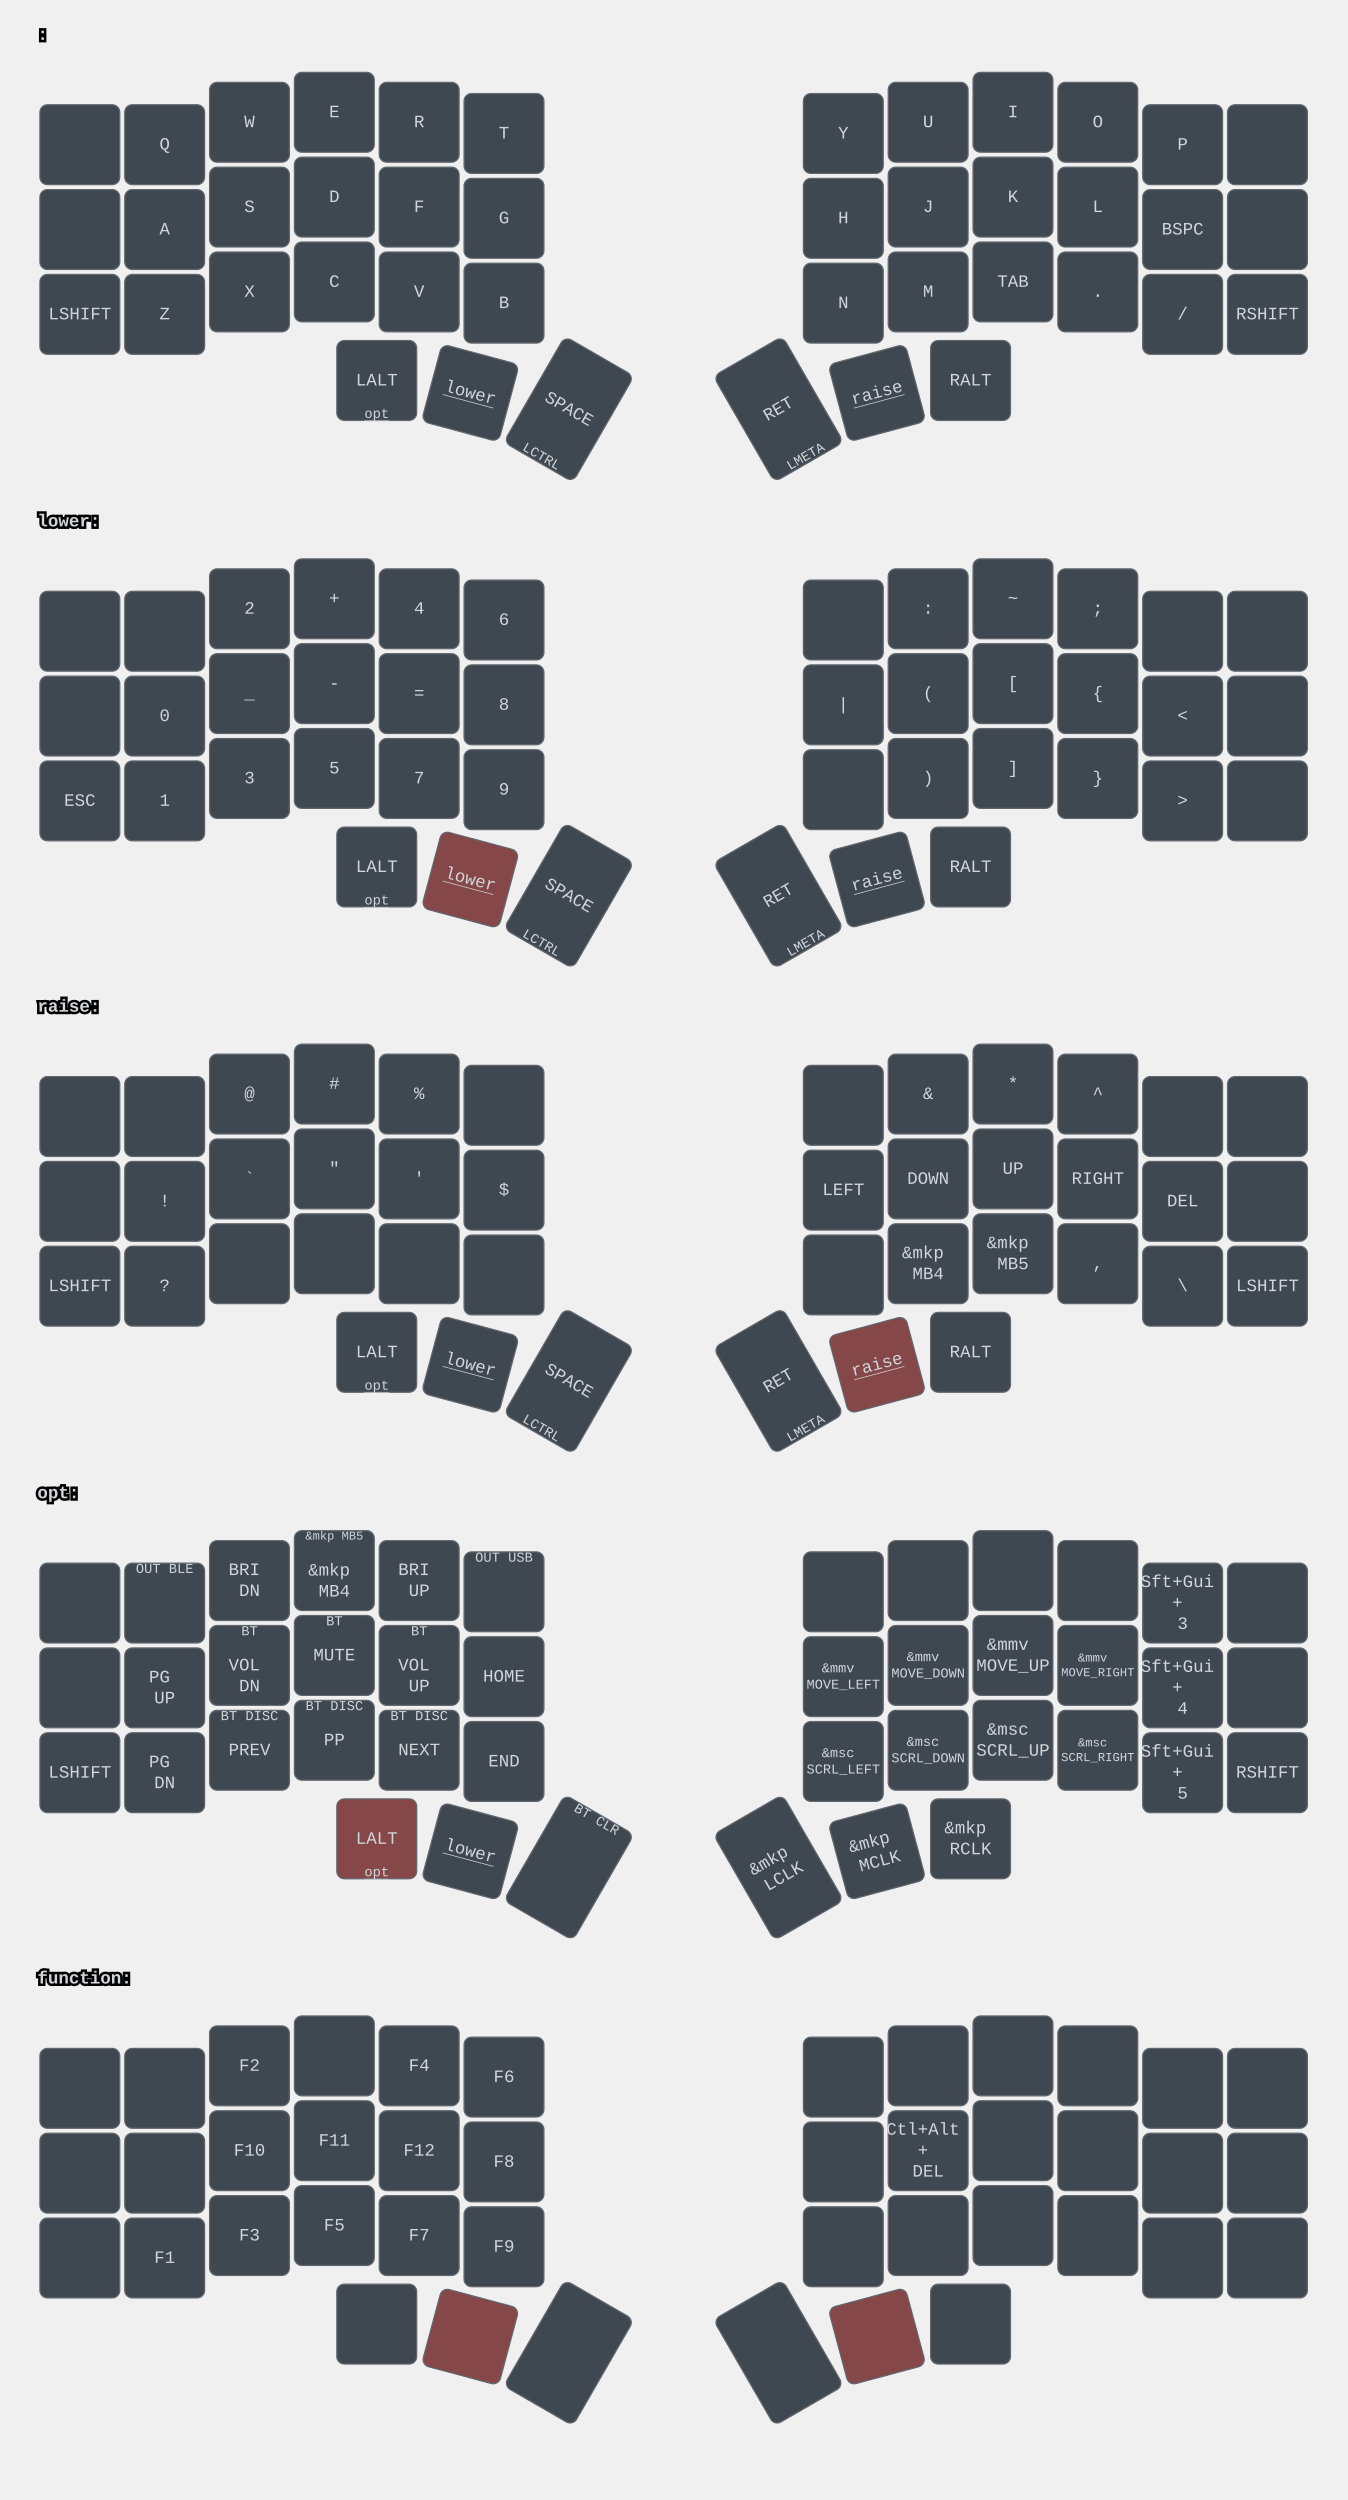
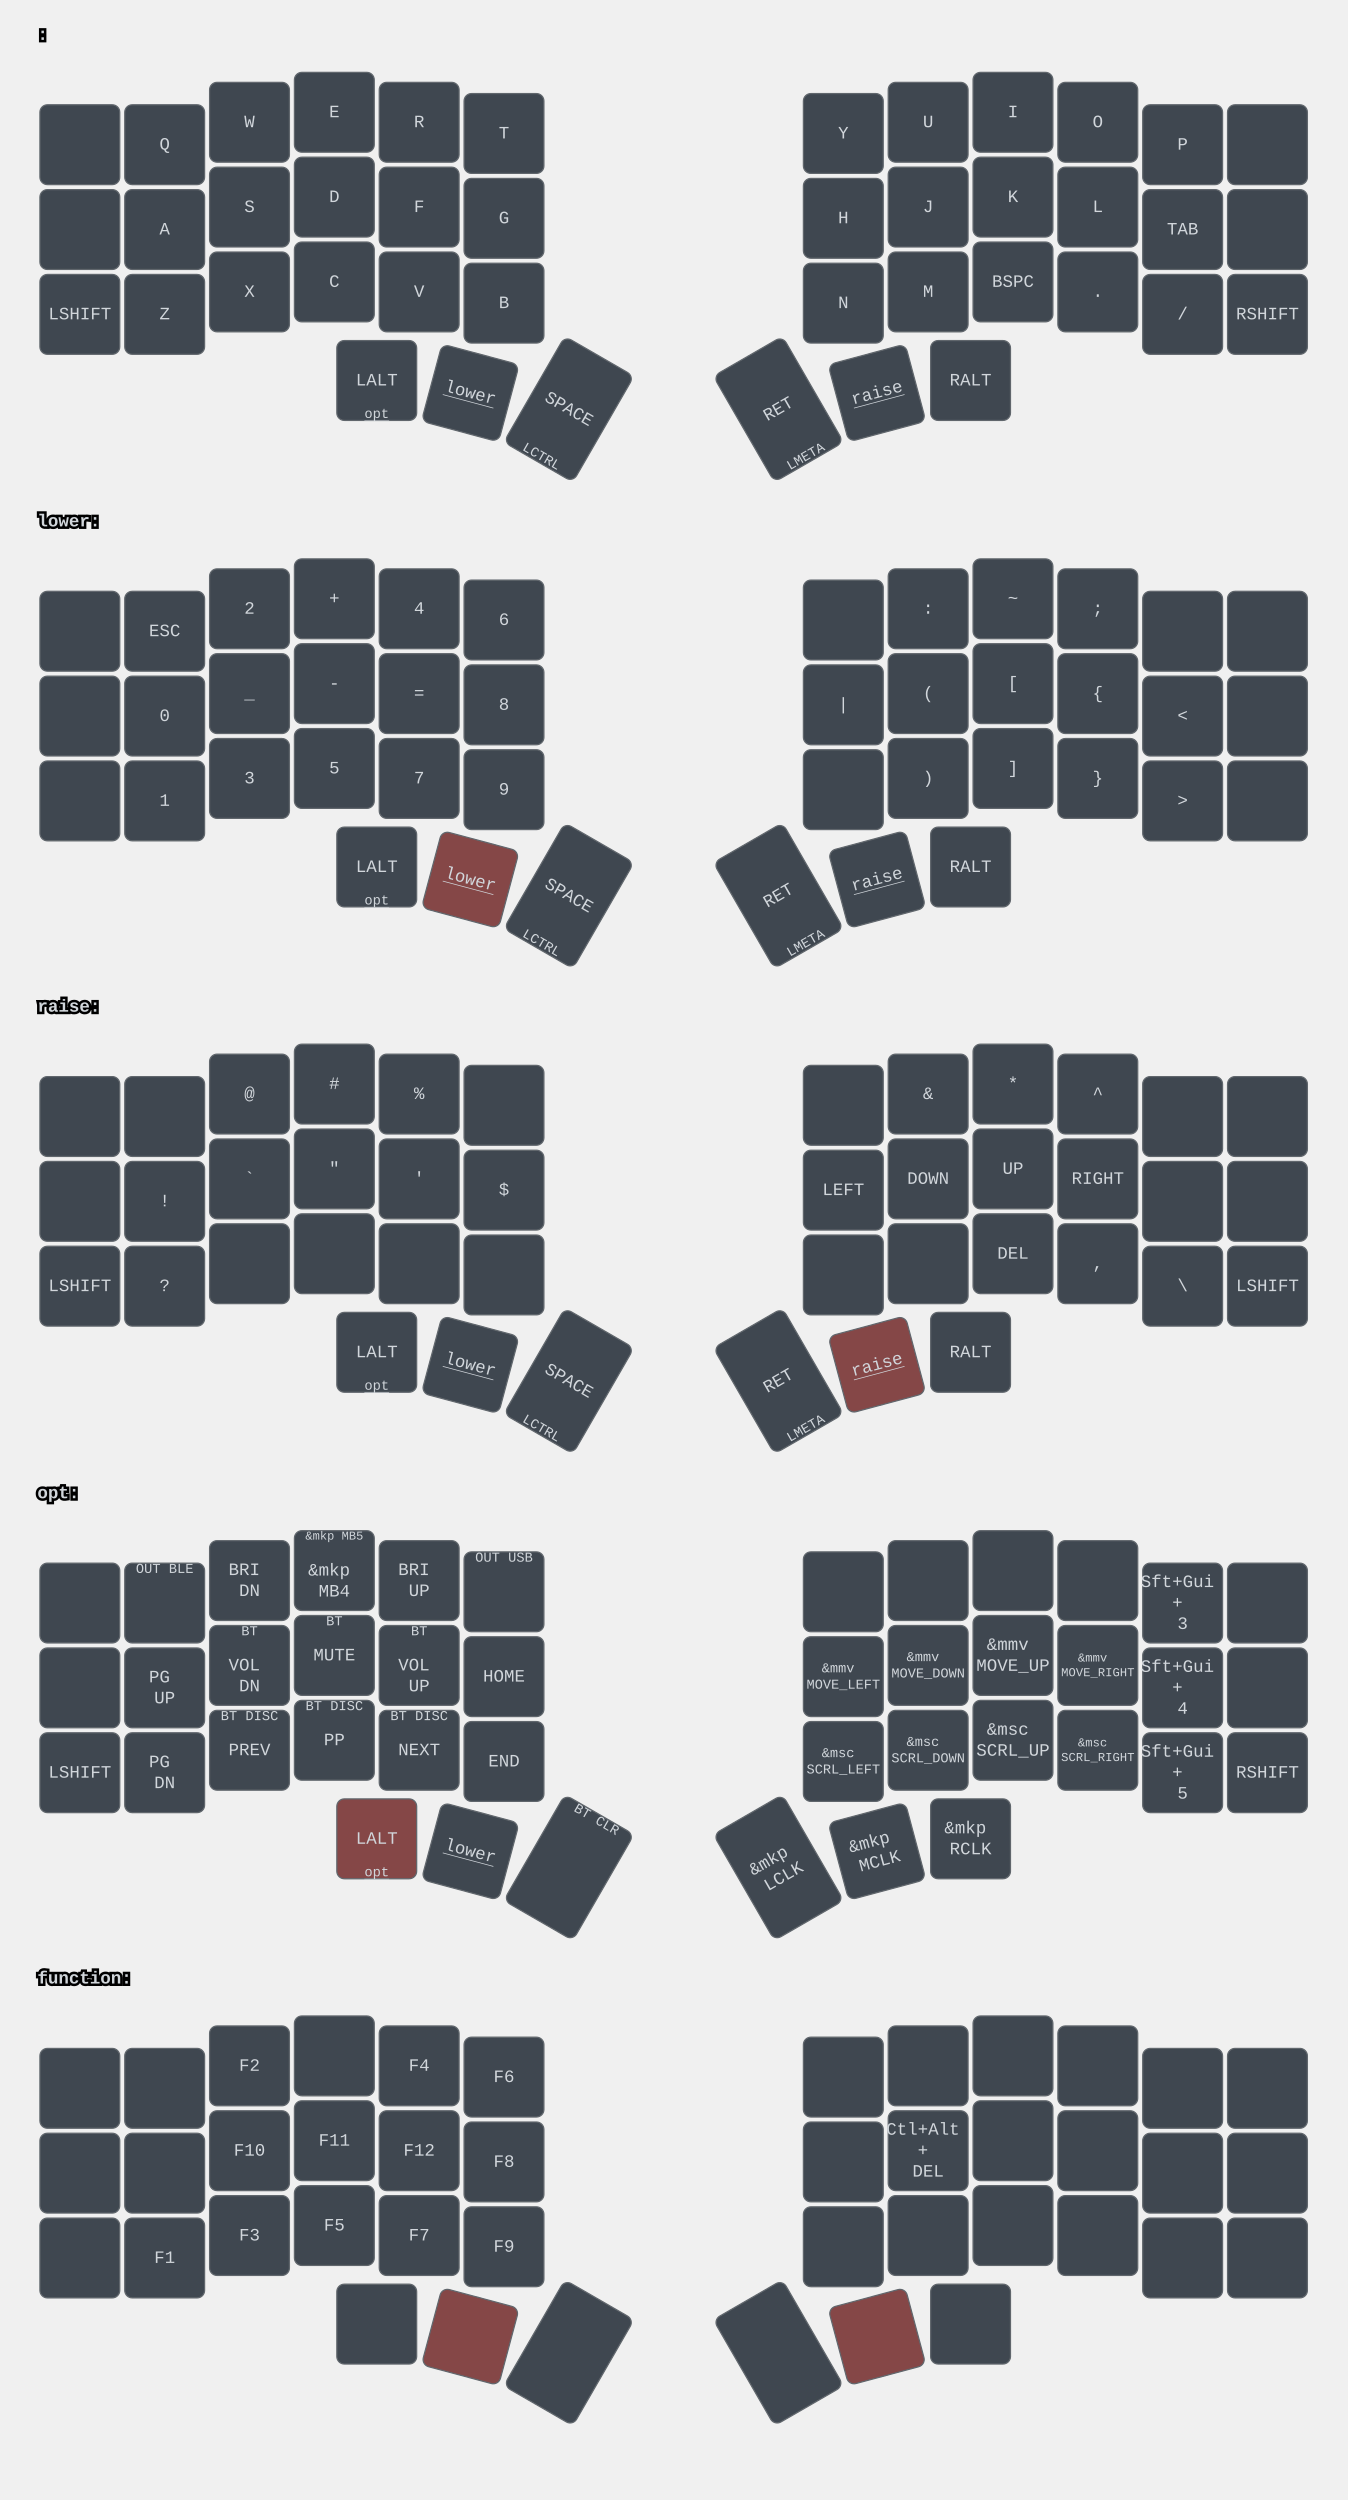
<svg xmlns="http://www.w3.org/2000/svg" width="1080" height="2004" viewBox="0 0 1080 2004" class="keymap">
  <style>/* inherit to force styles through use tags */
svg path {
    fill: inherit;
}

/* font and background color specifications */
svg.keymap {
    font-family: SFMono-Regular,Consolas,Liberation Mono,Menlo,monospace;
    font-size: 14px;
    font-kerning: normal;
    text-rendering: optimizeLegibility;
    fill: #24292e;
}

/* default key styling */
rect.key {
    fill: #f6f8fa;
}

rect.key, rect.combo {
    stroke: #c9cccf;
    stroke-width: 1;
}

/* default key side styling, only used is draw_key_sides is set */
rect.side {
    filter: brightness(90%);
}

/* color accent for combo boxes */
rect.combo, rect.combo-separate {
    fill: #cdf;
}

/* color accent for held keys */
rect.held, rect.combo.held {
    fill: #fdd;
}

/* color accent for ghost (optional) keys */
rect.ghost, rect.combo.ghost {
    stroke-dasharray: 4, 4;
    stroke-width: 2;
}

text {
    text-anchor: middle;
    dominant-baseline: middle;
}

/* styling for layer labels */
text.label {
    font-weight: bold;
    text-anchor: start;
    stroke: white;
    stroke-width: 4;
    paint-order: stroke;
}

/* styling for optional footer */
text.footer {
    text-anchor: end;
    dominant-baseline: auto;
    stroke: white;
    stroke-width: 4;
    paint-order: stroke;
}

/* styling for combo tap, and key non-tap label text */
text.combo, text.hold, text.shifted, text.left, text.right {
    font-size: 11px;
}

text.hold {
    text-anchor: middle;
    dominant-baseline: auto;
}

text.shifted {
    text-anchor: middle;
    dominant-baseline: hanging;
}

text.left {
    text-anchor: start;
}

text.right {
    text-anchor: end;
}

text.layer-activator {
    text-decoration: underline;
}

/* styling for hold/shifted label text in combo box */
text.combo.hold, text.combo.shifted, text.combo.left, text.combo.right {
    font-size: 8px;
}

/* lighter symbol for transparent keys */
text.trans {
    fill: #7b7e81;
}

/* styling for combo dendrons */
path.combo {
    stroke-width: 1;
    stroke: gray;
    fill: none;
}

/* Start Tabler Icons Cleanup */
/* cannot use height/width with glyphs */
.icon-tabler &gt; path {
    fill: inherit;
    stroke: inherit;
    stroke-width: 2;
}
/* hide tabler's default box */
.icon-tabler &gt; path[stroke="none"][fill="none"] {
    visibility: hidden;
}
/* End Tabler Icons Cleanup */

svg.keymap { fill: #d1d6db; }
rect.key { fill: #3f4750; }
rect.key, rect.combo { stroke: #60666c; }
rect.combo, rect.combo-separate { fill: #1f3d7a; }
rect.held, rect.combo.held { fill: #854747; }
text.label, text.footer { stroke: black; }
text.trans { fill: #7e8184; }
path.combo { stroke: #7f7f7f; }
</style>
  <g transform="translate(30, 0)" class="layer- ">
    <text x="0" y="28" class="label" id="x_x"> :</text>
    <g transform="translate(0, 56)">
      <g transform="translate(34, 60)" class="key keypos-0">
        <rect rx="6" ry="6" x="-32" y="-32" width="64" height="64" class="key" />
      </g>
      <g transform="translate(102, 60)" class="key keypos-1">
        <rect rx="6" ry="6" x="-32" y="-32" width="64" height="64" class="key" />
        <text x="0" y="0" class="key tap">Q</text>
      </g>
      <g transform="translate(170, 42)" class="key keypos-2">
        <rect rx="6" ry="6" x="-32" y="-32" width="64" height="64" class="key" />
        <text x="0" y="0" class="key tap">W</text>
      </g>
      <g transform="translate(238, 34)" class="key keypos-3">
        <rect rx="6" ry="6" x="-32" y="-32" width="64" height="64" class="key" />
        <text x="0" y="0" class="key tap">E</text>
      </g>
      <g transform="translate(306, 42)" class="key keypos-4">
        <rect rx="6" ry="6" x="-32" y="-32" width="64" height="64" class="key" />
        <text x="0" y="0" class="key tap">R</text>
      </g>
      <g transform="translate(374, 51)" class="key keypos-5">
        <rect rx="6" ry="6" x="-32" y="-32" width="64" height="64" class="key" />
        <text x="0" y="0" class="key tap">T</text>
      </g>
      <g transform="translate(646, 51)" class="key keypos-6">
        <rect rx="6" ry="6" x="-32" y="-32" width="64" height="64" class="key" />
        <text x="0" y="0" class="key tap">Y</text>
      </g>
      <g transform="translate(714, 42)" class="key keypos-7">
        <rect rx="6" ry="6" x="-32" y="-32" width="64" height="64" class="key" />
        <text x="0" y="0" class="key tap">U</text>
      </g>
      <g transform="translate(782, 34)" class="key keypos-8">
        <rect rx="6" ry="6" x="-32" y="-32" width="64" height="64" class="key" />
        <text x="0" y="0" class="key tap">I</text>
      </g>
      <g transform="translate(850, 42)" class="key keypos-9">
        <rect rx="6" ry="6" x="-32" y="-32" width="64" height="64" class="key" />
        <text x="0" y="0" class="key tap">O</text>
      </g>
      <g transform="translate(918, 60)" class="key keypos-10">
        <rect rx="6" ry="6" x="-32" y="-32" width="64" height="64" class="key" />
        <text x="0" y="0" class="key tap">P</text>
      </g>
      <g transform="translate(986, 60)" class="key keypos-11">
        <rect rx="6" ry="6" x="-32" y="-32" width="64" height="64" class="key" />
      </g>
      <g transform="translate(34, 128)" class="key keypos-12">
        <rect rx="6" ry="6" x="-32" y="-32" width="64" height="64" class="key" />
      </g>
      <g transform="translate(102, 128)" class="key keypos-13">
        <rect rx="6" ry="6" x="-32" y="-32" width="64" height="64" class="key" />
        <text x="0" y="0" class="key tap">A</text>
      </g>
      <g transform="translate(170, 110)" class="key keypos-14">
        <rect rx="6" ry="6" x="-32" y="-32" width="64" height="64" class="key" />
        <text x="0" y="0" class="key tap">S</text>
      </g>
      <g transform="translate(238, 102)" class="key keypos-15">
        <rect rx="6" ry="6" x="-32" y="-32" width="64" height="64" class="key" />
        <text x="0" y="0" class="key tap">D</text>
      </g>
      <g transform="translate(306, 110)" class="key keypos-16">
        <rect rx="6" ry="6" x="-32" y="-32" width="64" height="64" class="key" />
        <text x="0" y="0" class="key tap">F</text>
      </g>
      <g transform="translate(374, 119)" class="key keypos-17">
        <rect rx="6" ry="6" x="-32" y="-32" width="64" height="64" class="key" />
        <text x="0" y="0" class="key tap">G</text>
      </g>
      <g transform="translate(646, 119)" class="key keypos-18">
        <rect rx="6" ry="6" x="-32" y="-32" width="64" height="64" class="key" />
        <text x="0" y="0" class="key tap">H</text>
      </g>
      <g transform="translate(714, 110)" class="key keypos-19">
        <rect rx="6" ry="6" x="-32" y="-32" width="64" height="64" class="key" />
        <text x="0" y="0" class="key tap">J</text>
      </g>
      <g transform="translate(782, 102)" class="key keypos-20">
        <rect rx="6" ry="6" x="-32" y="-32" width="64" height="64" class="key" />
        <text x="0" y="0" class="key tap">K</text>
      </g>
      <g transform="translate(850, 110)" class="key keypos-21">
        <rect rx="6" ry="6" x="-32" y="-32" width="64" height="64" class="key" />
        <text x="0" y="0" class="key tap">L</text>
      </g>
      <g transform="translate(918, 128)" class="key keypos-22">
        <rect rx="6" ry="6" x="-32" y="-32" width="64" height="64" class="key" />
+         <text x="0" y="0" class="key tap">TAB</text>
+       </g>
+       <g transform="translate(986, 128)" class="key keypos-23">
+         <rect rx="6" ry="6" x="-32" y="-32" width="64" height="64" class="key" />
+       </g>
+       <g transform="translate(34, 196)" class="key keypos-24">
+         <rect rx="6" ry="6" x="-32" y="-32" width="64" height="64" class="key" />
+         <text x="0" y="0" class="key tap">LSHIFT</text>
+       </g>
+       <g transform="translate(102, 196)" class="key keypos-25">
+         <rect rx="6" ry="6" x="-32" y="-32" width="64" height="64" class="key" />
+         <text x="0" y="0" class="key tap">Z</text>
+       </g>
+       <g transform="translate(170, 178)" class="key keypos-26">
+         <rect rx="6" ry="6" x="-32" y="-32" width="64" height="64" class="key" />
+         <text x="0" y="0" class="key tap">X</text>
+       </g>
+       <g transform="translate(238, 170)" class="key keypos-27">
+         <rect rx="6" ry="6" x="-32" y="-32" width="64" height="64" class="key" />
+         <text x="0" y="0" class="key tap">C</text>
+       </g>
+       <g transform="translate(306, 178)" class="key keypos-28">
+         <rect rx="6" ry="6" x="-32" y="-32" width="64" height="64" class="key" />
+         <text x="0" y="0" class="key tap">V</text>
+       </g>
+       <g transform="translate(374, 187)" class="key keypos-29">
+         <rect rx="6" ry="6" x="-32" y="-32" width="64" height="64" class="key" />
+         <text x="0" y="0" class="key tap">B</text>
+       </g>
+       <g transform="translate(646, 187)" class="key keypos-30">
+         <rect rx="6" ry="6" x="-32" y="-32" width="64" height="64" class="key" />
+         <text x="0" y="0" class="key tap">N</text>
+       </g>
+       <g transform="translate(714, 178)" class="key keypos-31">
+         <rect rx="6" ry="6" x="-32" y="-32" width="64" height="64" class="key" />
+         <text x="0" y="0" class="key tap">M</text>
+       </g>
+       <g transform="translate(782, 170)" class="key keypos-32">
+         <rect rx="6" ry="6" x="-32" y="-32" width="64" height="64" class="key" />
        <text x="0" y="0" class="key tap">BSPC</text>
-       </g>
-       <g transform="translate(986, 128)" class="key keypos-23">
-         <rect rx="6" ry="6" x="-32" y="-32" width="64" height="64" class="key" />
-       </g>
-       <g transform="translate(34, 196)" class="key keypos-24">
-         <rect rx="6" ry="6" x="-32" y="-32" width="64" height="64" class="key" />
-         <text x="0" y="0" class="key tap">LSHIFT</text>
-       </g>
-       <g transform="translate(102, 196)" class="key keypos-25">
-         <rect rx="6" ry="6" x="-32" y="-32" width="64" height="64" class="key" />
-         <text x="0" y="0" class="key tap">Z</text>
-       </g>
-       <g transform="translate(170, 178)" class="key keypos-26">
-         <rect rx="6" ry="6" x="-32" y="-32" width="64" height="64" class="key" />
-         <text x="0" y="0" class="key tap">X</text>
-       </g>
-       <g transform="translate(238, 170)" class="key keypos-27">
-         <rect rx="6" ry="6" x="-32" y="-32" width="64" height="64" class="key" />
-         <text x="0" y="0" class="key tap">C</text>
-       </g>
-       <g transform="translate(306, 178)" class="key keypos-28">
-         <rect rx="6" ry="6" x="-32" y="-32" width="64" height="64" class="key" />
-         <text x="0" y="0" class="key tap">V</text>
-       </g>
-       <g transform="translate(374, 187)" class="key keypos-29">
-         <rect rx="6" ry="6" x="-32" y="-32" width="64" height="64" class="key" />
-         <text x="0" y="0" class="key tap">B</text>
-       </g>
-       <g transform="translate(646, 187)" class="key keypos-30">
-         <rect rx="6" ry="6" x="-32" y="-32" width="64" height="64" class="key" />
-         <text x="0" y="0" class="key tap">N</text>
-       </g>
-       <g transform="translate(714, 178)" class="key keypos-31">
-         <rect rx="6" ry="6" x="-32" y="-32" width="64" height="64" class="key" />
-         <text x="0" y="0" class="key tap">M</text>
-       </g>
-       <g transform="translate(782, 170)" class="key keypos-32">
-         <rect rx="6" ry="6" x="-32" y="-32" width="64" height="64" class="key" />
-         <text x="0" y="0" class="key tap">TAB</text>
      </g>
      <g transform="translate(850, 178)" class="key keypos-33">
        <rect rx="6" ry="6" x="-32" y="-32" width="64" height="64" class="key" />
        <text x="0" y="0" class="key tap">.</text>
      </g>
      <g transform="translate(918, 196)" class="key keypos-34">
        <rect rx="6" ry="6" x="-32" y="-32" width="64" height="64" class="key" />
        <text x="0" y="0" class="key tap">/</text>
      </g>
      <g transform="translate(986, 196)" class="key keypos-35">
        <rect rx="6" ry="6" x="-32" y="-32" width="64" height="64" class="key" />
        <text x="0" y="0" class="key tap">RSHIFT</text>
      </g>
      <g transform="translate(272, 249)" class="key keypos-36">
        <rect rx="6" ry="6" x="-32" y="-32" width="64" height="64" class="key" />
        <text x="0" y="0" class="key tap">LALT</text>
        <a href="#opt">
          <text x="0" y="30" class="key hold layer-activator">opt</text>
        </a>
      </g>
      <g transform="translate(347, 259) rotate(15.0)" class="key keypos-37">
        <rect rx="6" ry="6" x="-32" y="-32" width="64" height="64" class="key" />
        <a href="#lower">
          <text x="0" y="0" class="key tap layer-activator">lower</text>
        </a>
      </g>
      <g transform="translate(426, 272) rotate(30.0)" class="key keypos-38">
        <rect rx="6" ry="6" x="-32" y="-49" width="64" height="98" class="key" />
        <text x="0" y="0" class="key tap">SPACE</text>
        <text x="0" y="47" class="key hold">LCTRL</text>
      </g>
      <g transform="translate(594, 272) rotate(-30.0)" class="key keypos-39">
        <rect rx="6" ry="6" x="-32" y="-49" width="64" height="98" class="key" />
        <text x="0" y="0" class="key tap">RET</text>
        <text x="0" y="47" class="key hold">LMETA</text>
      </g>
      <g transform="translate(673, 259) rotate(-15.0)" class="key keypos-40">
        <rect rx="6" ry="6" x="-32" y="-32" width="64" height="64" class="key" />
        <a href="#raise">
          <text x="0" y="0" class="key tap layer-activator">raise</text>
        </a>
      </g>
      <g transform="translate(748, 249)" class="key keypos-41">
        <rect rx="6" ry="6" x="-32" y="-32" width="64" height="64" class="key" />
        <text x="0" y="0" class="key tap">RALT</text>
      </g>
    </g>
  </g>
  <g transform="translate(30, 390)" class="layer-lower">
    <text x="0" y="28" class="label" id="lower">lower:</text>
    <g transform="translate(0, 56)">
      <g transform="translate(34, 60)" class="key keypos-0">
        <rect rx="6" ry="6" x="-32" y="-32" width="64" height="64" class="key" />
      </g>
      <g transform="translate(102, 60)" class="key keypos-1">
        <rect rx="6" ry="6" x="-32" y="-32" width="64" height="64" class="key" />
+         <text x="0" y="0" class="key tap">ESC</text>
      </g>
      <g transform="translate(170, 42)" class="key keypos-2">
        <rect rx="6" ry="6" x="-32" y="-32" width="64" height="64" class="key" />
        <text x="0" y="0" class="key tap">2</text>
      </g>
      <g transform="translate(238, 34)" class="key keypos-3">
        <rect rx="6" ry="6" x="-32" y="-32" width="64" height="64" class="key" />
        <text x="0" y="0" class="key tap">+</text>
      </g>
      <g transform="translate(306, 42)" class="key keypos-4">
        <rect rx="6" ry="6" x="-32" y="-32" width="64" height="64" class="key" />
        <text x="0" y="0" class="key tap">4</text>
      </g>
      <g transform="translate(374, 51)" class="key keypos-5">
        <rect rx="6" ry="6" x="-32" y="-32" width="64" height="64" class="key" />
        <text x="0" y="0" class="key tap">6</text>
      </g>
      <g transform="translate(646, 51)" class="key keypos-6">
        <rect rx="6" ry="6" x="-32" y="-32" width="64" height="64" class="key" />
      </g>
      <g transform="translate(714, 42)" class="key keypos-7">
        <rect rx="6" ry="6" x="-32" y="-32" width="64" height="64" class="key" />
        <text x="0" y="0" class="key tap">:</text>
      </g>
      <g transform="translate(782, 34)" class="key keypos-8">
        <rect rx="6" ry="6" x="-32" y="-32" width="64" height="64" class="key" />
        <text x="0" y="0" class="key tap">~</text>
      </g>
      <g transform="translate(850, 42)" class="key keypos-9">
        <rect rx="6" ry="6" x="-32" y="-32" width="64" height="64" class="key" />
        <text x="0" y="0" class="key tap">;</text>
      </g>
      <g transform="translate(918, 60)" class="key keypos-10">
        <rect rx="6" ry="6" x="-32" y="-32" width="64" height="64" class="key" />
      </g>
      <g transform="translate(986, 60)" class="key keypos-11">
        <rect rx="6" ry="6" x="-32" y="-32" width="64" height="64" class="key" />
      </g>
      <g transform="translate(34, 128)" class="key keypos-12">
        <rect rx="6" ry="6" x="-32" y="-32" width="64" height="64" class="key" />
      </g>
      <g transform="translate(102, 128)" class="key keypos-13">
        <rect rx="6" ry="6" x="-32" y="-32" width="64" height="64" class="key" />
        <text x="0" y="0" class="key tap">0</text>
      </g>
      <g transform="translate(170, 110)" class="key keypos-14">
        <rect rx="6" ry="6" x="-32" y="-32" width="64" height="64" class="key" />
        <text x="0" y="0" class="key tap">_</text>
      </g>
      <g transform="translate(238, 102)" class="key keypos-15">
        <rect rx="6" ry="6" x="-32" y="-32" width="64" height="64" class="key" />
        <text x="0" y="0" class="key tap">-</text>
      </g>
      <g transform="translate(306, 110)" class="key keypos-16">
        <rect rx="6" ry="6" x="-32" y="-32" width="64" height="64" class="key" />
        <text x="0" y="0" class="key tap">=</text>
      </g>
      <g transform="translate(374, 119)" class="key keypos-17">
        <rect rx="6" ry="6" x="-32" y="-32" width="64" height="64" class="key" />
        <text x="0" y="0" class="key tap">8</text>
      </g>
      <g transform="translate(646, 119)" class="key keypos-18">
        <rect rx="6" ry="6" x="-32" y="-32" width="64" height="64" class="key" />
        <text x="0" y="0" class="key tap">|</text>
      </g>
      <g transform="translate(714, 110)" class="key keypos-19">
        <rect rx="6" ry="6" x="-32" y="-32" width="64" height="64" class="key" />
        <text x="0" y="0" class="key tap">(</text>
      </g>
      <g transform="translate(782, 102)" class="key keypos-20">
        <rect rx="6" ry="6" x="-32" y="-32" width="64" height="64" class="key" />
        <text x="0" y="0" class="key tap">[</text>
      </g>
      <g transform="translate(850, 110)" class="key keypos-21">
        <rect rx="6" ry="6" x="-32" y="-32" width="64" height="64" class="key" />
        <text x="0" y="0" class="key tap">{</text>
      </g>
      <g transform="translate(918, 128)" class="key keypos-22">
        <rect rx="6" ry="6" x="-32" y="-32" width="64" height="64" class="key" />
        <text x="0" y="0" class="key tap">&lt;</text>
      </g>
      <g transform="translate(986, 128)" class="key keypos-23">
        <rect rx="6" ry="6" x="-32" y="-32" width="64" height="64" class="key" />
      </g>
      <g transform="translate(34, 196)" class="key keypos-24">
        <rect rx="6" ry="6" x="-32" y="-32" width="64" height="64" class="key" />
-         <text x="0" y="0" class="key tap">ESC</text>
      </g>
      <g transform="translate(102, 196)" class="key keypos-25">
        <rect rx="6" ry="6" x="-32" y="-32" width="64" height="64" class="key" />
        <text x="0" y="0" class="key tap">1</text>
      </g>
      <g transform="translate(170, 178)" class="key keypos-26">
        <rect rx="6" ry="6" x="-32" y="-32" width="64" height="64" class="key" />
        <text x="0" y="0" class="key tap">3</text>
      </g>
      <g transform="translate(238, 170)" class="key keypos-27">
        <rect rx="6" ry="6" x="-32" y="-32" width="64" height="64" class="key" />
        <text x="0" y="0" class="key tap">5</text>
      </g>
      <g transform="translate(306, 178)" class="key keypos-28">
        <rect rx="6" ry="6" x="-32" y="-32" width="64" height="64" class="key" />
        <text x="0" y="0" class="key tap">7</text>
      </g>
      <g transform="translate(374, 187)" class="key keypos-29">
        <rect rx="6" ry="6" x="-32" y="-32" width="64" height="64" class="key" />
        <text x="0" y="0" class="key tap">9</text>
      </g>
      <g transform="translate(646, 187)" class="key keypos-30">
        <rect rx="6" ry="6" x="-32" y="-32" width="64" height="64" class="key" />
      </g>
      <g transform="translate(714, 178)" class="key keypos-31">
        <rect rx="6" ry="6" x="-32" y="-32" width="64" height="64" class="key" />
        <text x="0" y="0" class="key tap">)</text>
      </g>
      <g transform="translate(782, 170)" class="key keypos-32">
        <rect rx="6" ry="6" x="-32" y="-32" width="64" height="64" class="key" />
        <text x="0" y="0" class="key tap">]</text>
      </g>
      <g transform="translate(850, 178)" class="key keypos-33">
        <rect rx="6" ry="6" x="-32" y="-32" width="64" height="64" class="key" />
        <text x="0" y="0" class="key tap">}</text>
      </g>
      <g transform="translate(918, 196)" class="key keypos-34">
        <rect rx="6" ry="6" x="-32" y="-32" width="64" height="64" class="key" />
        <text x="0" y="0" class="key tap">&gt;</text>
      </g>
      <g transform="translate(986, 196)" class="key keypos-35">
        <rect rx="6" ry="6" x="-32" y="-32" width="64" height="64" class="key" />
      </g>
      <g transform="translate(272, 249)" class="key keypos-36">
        <rect rx="6" ry="6" x="-32" y="-32" width="64" height="64" class="key" />
        <text x="0" y="0" class="key tap">LALT</text>
        <a href="#opt">
          <text x="0" y="30" class="key hold layer-activator">opt</text>
        </a>
      </g>
      <g transform="translate(347, 259) rotate(15.0)" class="key held keypos-37">
        <rect rx="6" ry="6" x="-32" y="-32" width="64" height="64" class="key held" />
        <a href="#lower">
          <text x="0" y="0" class="key held tap layer-activator">lower</text>
        </a>
      </g>
      <g transform="translate(426, 272) rotate(30.0)" class="key keypos-38">
        <rect rx="6" ry="6" x="-32" y="-49" width="64" height="98" class="key" />
        <text x="0" y="0" class="key tap">SPACE</text>
        <text x="0" y="47" class="key hold">LCTRL</text>
      </g>
      <g transform="translate(594, 272) rotate(-30.0)" class="key keypos-39">
        <rect rx="6" ry="6" x="-32" y="-49" width="64" height="98" class="key" />
        <text x="0" y="0" class="key tap">RET</text>
        <text x="0" y="47" class="key hold">LMETA</text>
      </g>
      <g transform="translate(673, 259) rotate(-15.0)" class="key keypos-40">
        <rect rx="6" ry="6" x="-32" y="-32" width="64" height="64" class="key" />
        <a href="#raise">
          <text x="0" y="0" class="key tap layer-activator">raise</text>
        </a>
      </g>
      <g transform="translate(748, 249)" class="key keypos-41">
        <rect rx="6" ry="6" x="-32" y="-32" width="64" height="64" class="key" />
        <text x="0" y="0" class="key tap">RALT</text>
      </g>
    </g>
  </g>
  <g transform="translate(30, 779)" class="layer-raise">
    <text x="0" y="28" class="label" id="raise">raise:</text>
    <g transform="translate(0, 56)">
      <g transform="translate(34, 60)" class="key keypos-0">
        <rect rx="6" ry="6" x="-32" y="-32" width="64" height="64" class="key" />
      </g>
      <g transform="translate(102, 60)" class="key keypos-1">
        <rect rx="6" ry="6" x="-32" y="-32" width="64" height="64" class="key" />
      </g>
      <g transform="translate(170, 42)" class="key keypos-2">
        <rect rx="6" ry="6" x="-32" y="-32" width="64" height="64" class="key" />
        <text x="0" y="0" class="key tap">@</text>
      </g>
      <g transform="translate(238, 34)" class="key keypos-3">
        <rect rx="6" ry="6" x="-32" y="-32" width="64" height="64" class="key" />
        <text x="0" y="0" class="key tap">#</text>
      </g>
      <g transform="translate(306, 42)" class="key keypos-4">
        <rect rx="6" ry="6" x="-32" y="-32" width="64" height="64" class="key" />
        <text x="0" y="0" class="key tap">%</text>
      </g>
      <g transform="translate(374, 51)" class="key keypos-5">
        <rect rx="6" ry="6" x="-32" y="-32" width="64" height="64" class="key" />
      </g>
      <g transform="translate(646, 51)" class="key keypos-6">
        <rect rx="6" ry="6" x="-32" y="-32" width="64" height="64" class="key" />
      </g>
      <g transform="translate(714, 42)" class="key keypos-7">
        <rect rx="6" ry="6" x="-32" y="-32" width="64" height="64" class="key" />
        <text x="0" y="0" class="key tap">&amp;</text>
      </g>
      <g transform="translate(782, 34)" class="key keypos-8">
        <rect rx="6" ry="6" x="-32" y="-32" width="64" height="64" class="key" />
        <text x="0" y="0" class="key tap">*</text>
      </g>
      <g transform="translate(850, 42)" class="key keypos-9">
        <rect rx="6" ry="6" x="-32" y="-32" width="64" height="64" class="key" />
        <text x="0" y="0" class="key tap">^</text>
      </g>
      <g transform="translate(918, 60)" class="key keypos-10">
        <rect rx="6" ry="6" x="-32" y="-32" width="64" height="64" class="key" />
      </g>
      <g transform="translate(986, 60)" class="key keypos-11">
        <rect rx="6" ry="6" x="-32" y="-32" width="64" height="64" class="key" />
      </g>
      <g transform="translate(34, 128)" class="key keypos-12">
        <rect rx="6" ry="6" x="-32" y="-32" width="64" height="64" class="key" />
      </g>
      <g transform="translate(102, 128)" class="key keypos-13">
        <rect rx="6" ry="6" x="-32" y="-32" width="64" height="64" class="key" />
        <text x="0" y="0" class="key tap">!</text>
      </g>
      <g transform="translate(170, 110)" class="key keypos-14">
        <rect rx="6" ry="6" x="-32" y="-32" width="64" height="64" class="key" />
        <text x="0" y="0" class="key tap">`</text>
      </g>
      <g transform="translate(238, 102)" class="key keypos-15">
        <rect rx="6" ry="6" x="-32" y="-32" width="64" height="64" class="key" />
        <text x="0" y="0" class="key tap">"</text>
      </g>
      <g transform="translate(306, 110)" class="key keypos-16">
        <rect rx="6" ry="6" x="-32" y="-32" width="64" height="64" class="key" />
        <text x="0" y="0" class="key tap">'</text>
      </g>
      <g transform="translate(374, 119)" class="key keypos-17">
        <rect rx="6" ry="6" x="-32" y="-32" width="64" height="64" class="key" />
        <text x="0" y="0" class="key tap">$</text>
      </g>
      <g transform="translate(646, 119)" class="key keypos-18">
        <rect rx="6" ry="6" x="-32" y="-32" width="64" height="64" class="key" />
        <text x="0" y="0" class="key tap">LEFT</text>
      </g>
      <g transform="translate(714, 110)" class="key keypos-19">
        <rect rx="6" ry="6" x="-32" y="-32" width="64" height="64" class="key" />
        <text x="0" y="0" class="key tap">DOWN</text>
      </g>
      <g transform="translate(782, 102)" class="key keypos-20">
        <rect rx="6" ry="6" x="-32" y="-32" width="64" height="64" class="key" />
        <text x="0" y="0" class="key tap">UP</text>
      </g>
      <g transform="translate(850, 110)" class="key keypos-21">
        <rect rx="6" ry="6" x="-32" y="-32" width="64" height="64" class="key" />
        <text x="0" y="0" class="key tap">RIGHT</text>
      </g>
      <g transform="translate(918, 128)" class="key keypos-22">
        <rect rx="6" ry="6" x="-32" y="-32" width="64" height="64" class="key" />
+       </g>
+       <g transform="translate(986, 128)" class="key keypos-23">
+         <rect rx="6" ry="6" x="-32" y="-32" width="64" height="64" class="key" />
+       </g>
+       <g transform="translate(34, 196)" class="key keypos-24">
+         <rect rx="6" ry="6" x="-32" y="-32" width="64" height="64" class="key" />
+         <text x="0" y="0" class="key tap">LSHIFT</text>
+       </g>
+       <g transform="translate(102, 196)" class="key keypos-25">
+         <rect rx="6" ry="6" x="-32" y="-32" width="64" height="64" class="key" />
+         <text x="0" y="0" class="key tap">?</text>
+       </g>
+       <g transform="translate(170, 178)" class="key keypos-26">
+         <rect rx="6" ry="6" x="-32" y="-32" width="64" height="64" class="key" />
+       </g>
+       <g transform="translate(238, 170)" class="key keypos-27">
+         <rect rx="6" ry="6" x="-32" y="-32" width="64" height="64" class="key" />
+       </g>
+       <g transform="translate(306, 178)" class="key keypos-28">
+         <rect rx="6" ry="6" x="-32" y="-32" width="64" height="64" class="key" />
+       </g>
+       <g transform="translate(374, 187)" class="key keypos-29">
+         <rect rx="6" ry="6" x="-32" y="-32" width="64" height="64" class="key" />
+       </g>
+       <g transform="translate(646, 187)" class="key keypos-30">
+         <rect rx="6" ry="6" x="-32" y="-32" width="64" height="64" class="key" />
+       </g>
+       <g transform="translate(714, 178)" class="key keypos-31">
+         <rect rx="6" ry="6" x="-32" y="-32" width="64" height="64" class="key" />
+       </g>
+       <g transform="translate(782, 170)" class="key keypos-32">
+         <rect rx="6" ry="6" x="-32" y="-32" width="64" height="64" class="key" />
        <text x="0" y="0" class="key tap">DEL</text>
-       </g>
-       <g transform="translate(986, 128)" class="key keypos-23">
-         <rect rx="6" ry="6" x="-32" y="-32" width="64" height="64" class="key" />
-       </g>
-       <g transform="translate(34, 196)" class="key keypos-24">
-         <rect rx="6" ry="6" x="-32" y="-32" width="64" height="64" class="key" />
-         <text x="0" y="0" class="key tap">LSHIFT</text>
-       </g>
-       <g transform="translate(102, 196)" class="key keypos-25">
-         <rect rx="6" ry="6" x="-32" y="-32" width="64" height="64" class="key" />
-         <text x="0" y="0" class="key tap">?</text>
-       </g>
-       <g transform="translate(170, 178)" class="key keypos-26">
-         <rect rx="6" ry="6" x="-32" y="-32" width="64" height="64" class="key" />
-       </g>
-       <g transform="translate(238, 170)" class="key keypos-27">
-         <rect rx="6" ry="6" x="-32" y="-32" width="64" height="64" class="key" />
-       </g>
-       <g transform="translate(306, 178)" class="key keypos-28">
-         <rect rx="6" ry="6" x="-32" y="-32" width="64" height="64" class="key" />
-       </g>
-       <g transform="translate(374, 187)" class="key keypos-29">
-         <rect rx="6" ry="6" x="-32" y="-32" width="64" height="64" class="key" />
-       </g>
-       <g transform="translate(646, 187)" class="key keypos-30">
-         <rect rx="6" ry="6" x="-32" y="-32" width="64" height="64" class="key" />
-       </g>
-       <g transform="translate(714, 178)" class="key keypos-31">
-         <rect rx="6" ry="6" x="-32" y="-32" width="64" height="64" class="key" />
-         <text x="0" y="0" class="key tap">
-           <tspan x="0" dy="-0.6em">&amp;mkp</tspan>
-           <tspan x="0" dy="1.2em">MB4</tspan>
-         </text>
-       </g>
-       <g transform="translate(782, 170)" class="key keypos-32">
-         <rect rx="6" ry="6" x="-32" y="-32" width="64" height="64" class="key" />
-         <text x="0" y="0" class="key tap">
-           <tspan x="0" dy="-0.6em">&amp;mkp</tspan>
-           <tspan x="0" dy="1.2em">MB5</tspan>
-         </text>
      </g>
      <g transform="translate(850, 178)" class="key keypos-33">
        <rect rx="6" ry="6" x="-32" y="-32" width="64" height="64" class="key" />
        <text x="0" y="0" class="key tap">,</text>
      </g>
      <g transform="translate(918, 196)" class="key keypos-34">
        <rect rx="6" ry="6" x="-32" y="-32" width="64" height="64" class="key" />
        <text x="0" y="0" class="key tap">\</text>
      </g>
      <g transform="translate(986, 196)" class="key keypos-35">
        <rect rx="6" ry="6" x="-32" y="-32" width="64" height="64" class="key" />
        <text x="0" y="0" class="key tap">LSHIFT</text>
      </g>
      <g transform="translate(272, 249)" class="key keypos-36">
        <rect rx="6" ry="6" x="-32" y="-32" width="64" height="64" class="key" />
        <text x="0" y="0" class="key tap">LALT</text>
        <a href="#opt">
          <text x="0" y="30" class="key hold layer-activator">opt</text>
        </a>
      </g>
      <g transform="translate(347, 259) rotate(15.0)" class="key keypos-37">
        <rect rx="6" ry="6" x="-32" y="-32" width="64" height="64" class="key" />
        <a href="#lower">
          <text x="0" y="0" class="key tap layer-activator">lower</text>
        </a>
      </g>
      <g transform="translate(426, 272) rotate(30.0)" class="key keypos-38">
        <rect rx="6" ry="6" x="-32" y="-49" width="64" height="98" class="key" />
        <text x="0" y="0" class="key tap">SPACE</text>
        <text x="0" y="47" class="key hold">LCTRL</text>
      </g>
      <g transform="translate(594, 272) rotate(-30.0)" class="key keypos-39">
        <rect rx="6" ry="6" x="-32" y="-49" width="64" height="98" class="key" />
        <text x="0" y="0" class="key tap">RET</text>
        <text x="0" y="47" class="key hold">LMETA</text>
      </g>
      <g transform="translate(673, 259) rotate(-15.0)" class="key held keypos-40">
        <rect rx="6" ry="6" x="-32" y="-32" width="64" height="64" class="key held" />
        <a href="#raise">
          <text x="0" y="0" class="key held tap layer-activator">raise</text>
        </a>
      </g>
      <g transform="translate(748, 249)" class="key keypos-41">
        <rect rx="6" ry="6" x="-32" y="-32" width="64" height="64" class="key" />
        <text x="0" y="0" class="key tap">RALT</text>
      </g>
    </g>
  </g>
  <g transform="translate(30, 1169)" class="layer-opt">
    <text x="0" y="28" class="label" id="opt">opt:</text>
    <g transform="translate(0, 56)">
      <g transform="translate(34, 60)" class="key keypos-0">
        <rect rx="6" ry="6" x="-32" y="-32" width="64" height="64" class="key" />
      </g>
      <g transform="translate(102, 60)" class="key keypos-1">
        <rect rx="6" ry="6" x="-32" y="-32" width="64" height="64" class="key" />
        <text x="0" y="-30" class="key shifted">OUT BLE</text>
      </g>
      <g transform="translate(170, 42)" class="key keypos-2">
        <rect rx="6" ry="6" x="-32" y="-32" width="64" height="64" class="key" />
        <text x="0" y="0" class="key tap">
          <tspan x="0" dy="-0.6em">BRI</tspan>
          <tspan x="0" dy="1.2em">DN</tspan>
        </text>
      </g>
      <g transform="translate(238, 34)" class="key keypos-3">
        <rect rx="6" ry="6" x="-32" y="-32" width="64" height="64" class="key" />
        <text x="0" y="0" class="key tap">
          <tspan x="0" dy="-0.0em">&amp;mkp</tspan>
          <tspan x="0" dy="1.2em">MB4</tspan>
        </text>
        <text x="0" y="-30" class="key shifted">
          <tspan style="font-size: 88%">&amp;mkp MB5</tspan>
        </text>
      </g>
      <g transform="translate(306, 42)" class="key keypos-4">
        <rect rx="6" ry="6" x="-32" y="-32" width="64" height="64" class="key" />
        <text x="0" y="0" class="key tap">
          <tspan x="0" dy="-0.6em">BRI</tspan>
          <tspan x="0" dy="1.2em">UP</tspan>
        </text>
      </g>
      <g transform="translate(374, 51)" class="key keypos-5">
        <rect rx="6" ry="6" x="-32" y="-32" width="64" height="64" class="key" />
        <text x="0" y="-30" class="key shifted">OUT USB</text>
      </g>
      <g transform="translate(646, 51)" class="key keypos-6">
        <rect rx="6" ry="6" x="-32" y="-32" width="64" height="64" class="key" />
      </g>
      <g transform="translate(714, 42)" class="key keypos-7">
        <rect rx="6" ry="6" x="-32" y="-32" width="64" height="64" class="key" />
      </g>
      <g transform="translate(782, 34)" class="key keypos-8">
        <rect rx="6" ry="6" x="-32" y="-32" width="64" height="64" class="key" />
      </g>
      <g transform="translate(850, 42)" class="key keypos-9">
        <rect rx="6" ry="6" x="-32" y="-32" width="64" height="64" class="key" />
      </g>
      <g transform="translate(918, 60)" class="key keypos-10">
        <rect rx="6" ry="6" x="-32" y="-32" width="64" height="64" class="key" />
        <text x="0" y="0" class="key tap">
          <tspan x="0" dy="-1.2em">Sft+Gui</tspan>
          <tspan x="0" dy="1.2em">+</tspan>
          <tspan x="0" dy="1.2em">3</tspan>
        </text>
      </g>
      <g transform="translate(986, 60)" class="key keypos-11">
        <rect rx="6" ry="6" x="-32" y="-32" width="64" height="64" class="key" />
      </g>
      <g transform="translate(34, 128)" class="key keypos-12">
        <rect rx="6" ry="6" x="-32" y="-32" width="64" height="64" class="key" />
      </g>
      <g transform="translate(102, 128)" class="key keypos-13">
        <rect rx="6" ry="6" x="-32" y="-32" width="64" height="64" class="key" />
        <text x="0" y="0" class="key tap">
          <tspan x="0" dy="-0.6em">PG</tspan>
          <tspan x="0" dy="1.2em">UP</tspan>
        </text>
      </g>
      <g transform="translate(170, 110)" class="key keypos-14">
        <rect rx="6" ry="6" x="-32" y="-32" width="64" height="64" class="key" />
        <text x="0" y="0" class="key tap">
          <tspan x="0" dy="-0.0em">VOL</tspan>
          <tspan x="0" dy="1.2em">DN</tspan>
        </text>
        <text x="0" y="-30" class="key shifted">BT</text>
      </g>
      <g transform="translate(238, 102)" class="key keypos-15">
        <rect rx="6" ry="6" x="-32" y="-32" width="64" height="64" class="key" />
        <text x="0" y="0" class="key tap">MUTE</text>
        <text x="0" y="-30" class="key shifted">BT</text>
      </g>
      <g transform="translate(306, 110)" class="key keypos-16">
        <rect rx="6" ry="6" x="-32" y="-32" width="64" height="64" class="key" />
        <text x="0" y="0" class="key tap">
          <tspan x="0" dy="-0.0em">VOL</tspan>
          <tspan x="0" dy="1.2em">UP</tspan>
        </text>
        <text x="0" y="-30" class="key shifted">BT</text>
      </g>
      <g transform="translate(374, 119)" class="key keypos-17">
        <rect rx="6" ry="6" x="-32" y="-32" width="64" height="64" class="key" />
        <text x="0" y="0" class="key tap">HOME</text>
      </g>
      <g transform="translate(646, 119)" class="key keypos-18">
        <rect rx="6" ry="6" x="-32" y="-32" width="64" height="64" class="key" />
        <text x="0" y="0" class="key tap">
          <tspan x="0" dy="-0.6em" style="font-size: 78%">&amp;mmv</tspan>
          <tspan x="0" dy="1.2em" style="font-size: 78%">MOVE_LEFT</tspan>
        </text>
      </g>
      <g transform="translate(714, 110)" class="key keypos-19">
        <rect rx="6" ry="6" x="-32" y="-32" width="64" height="64" class="key" />
        <text x="0" y="0" class="key tap">
          <tspan x="0" dy="-0.6em" style="font-size: 78%">&amp;mmv</tspan>
          <tspan x="0" dy="1.2em" style="font-size: 78%">MOVE_DOWN</tspan>
        </text>
      </g>
      <g transform="translate(782, 102)" class="key keypos-20">
        <rect rx="6" ry="6" x="-32" y="-32" width="64" height="64" class="key" />
        <text x="0" y="0" class="key tap">
          <tspan x="0" dy="-0.6em">&amp;mmv</tspan>
          <tspan x="0" dy="1.2em">MOVE_UP</tspan>
        </text>
      </g>
      <g transform="translate(850, 110)" class="key keypos-21">
        <rect rx="6" ry="6" x="-32" y="-32" width="64" height="64" class="key" />
        <text x="0" y="0" class="key tap">
          <tspan x="0" dy="-0.6em" style="font-size: 70%">&amp;mmv</tspan>
          <tspan x="0" dy="1.2em" style="font-size: 70%">MOVE_RIGHT</tspan>
        </text>
      </g>
      <g transform="translate(918, 128)" class="key keypos-22">
        <rect rx="6" ry="6" x="-32" y="-32" width="64" height="64" class="key" />
        <text x="0" y="0" class="key tap">
          <tspan x="0" dy="-1.2em">Sft+Gui</tspan>
          <tspan x="0" dy="1.2em">+</tspan>
          <tspan x="0" dy="1.2em">4</tspan>
        </text>
      </g>
      <g transform="translate(986, 128)" class="key keypos-23">
        <rect rx="6" ry="6" x="-32" y="-32" width="64" height="64" class="key" />
      </g>
      <g transform="translate(34, 196)" class="key keypos-24">
        <rect rx="6" ry="6" x="-32" y="-32" width="64" height="64" class="key" />
        <text x="0" y="0" class="key tap">LSHIFT</text>
      </g>
      <g transform="translate(102, 196)" class="key keypos-25">
        <rect rx="6" ry="6" x="-32" y="-32" width="64" height="64" class="key" />
        <text x="0" y="0" class="key tap">
          <tspan x="0" dy="-0.6em">PG</tspan>
          <tspan x="0" dy="1.2em">DN</tspan>
        </text>
      </g>
      <g transform="translate(170, 178)" class="key keypos-26">
        <rect rx="6" ry="6" x="-32" y="-32" width="64" height="64" class="key" />
        <text x="0" y="0" class="key tap">PREV</text>
        <text x="0" y="-30" class="key shifted">BT DISC</text>
      </g>
      <g transform="translate(238, 170)" class="key keypos-27">
        <rect rx="6" ry="6" x="-32" y="-32" width="64" height="64" class="key" />
        <text x="0" y="0" class="key tap">PP</text>
        <text x="0" y="-30" class="key shifted">BT DISC</text>
      </g>
      <g transform="translate(306, 178)" class="key keypos-28">
        <rect rx="6" ry="6" x="-32" y="-32" width="64" height="64" class="key" />
        <text x="0" y="0" class="key tap">NEXT</text>
        <text x="0" y="-30" class="key shifted">BT DISC</text>
      </g>
      <g transform="translate(374, 187)" class="key keypos-29">
        <rect rx="6" ry="6" x="-32" y="-32" width="64" height="64" class="key" />
        <text x="0" y="0" class="key tap">END</text>
      </g>
      <g transform="translate(646, 187)" class="key keypos-30">
        <rect rx="6" ry="6" x="-32" y="-32" width="64" height="64" class="key" />
        <text x="0" y="0" class="key tap">
          <tspan x="0" dy="-0.6em" style="font-size: 78%">&amp;msc</tspan>
          <tspan x="0" dy="1.2em" style="font-size: 78%">SCRL_LEFT</tspan>
        </text>
      </g>
      <g transform="translate(714, 178)" class="key keypos-31">
        <rect rx="6" ry="6" x="-32" y="-32" width="64" height="64" class="key" />
        <text x="0" y="0" class="key tap">
          <tspan x="0" dy="-0.6em" style="font-size: 78%">&amp;msc</tspan>
          <tspan x="0" dy="1.2em" style="font-size: 78%">SCRL_DOWN</tspan>
        </text>
      </g>
      <g transform="translate(782, 170)" class="key keypos-32">
        <rect rx="6" ry="6" x="-32" y="-32" width="64" height="64" class="key" />
        <text x="0" y="0" class="key tap">
          <tspan x="0" dy="-0.6em">&amp;msc</tspan>
          <tspan x="0" dy="1.2em">SCRL_UP</tspan>
        </text>
      </g>
      <g transform="translate(850, 178)" class="key keypos-33">
        <rect rx="6" ry="6" x="-32" y="-32" width="64" height="64" class="key" />
        <text x="0" y="0" class="key tap">
          <tspan x="0" dy="-0.6em" style="font-size: 70%">&amp;msc</tspan>
          <tspan x="0" dy="1.2em" style="font-size: 70%">SCRL_RIGHT</tspan>
        </text>
      </g>
      <g transform="translate(918, 196)" class="key keypos-34">
        <rect rx="6" ry="6" x="-32" y="-32" width="64" height="64" class="key" />
        <text x="0" y="0" class="key tap">
          <tspan x="0" dy="-1.2em">Sft+Gui</tspan>
          <tspan x="0" dy="1.2em">+</tspan>
          <tspan x="0" dy="1.2em">5</tspan>
        </text>
      </g>
      <g transform="translate(986, 196)" class="key keypos-35">
        <rect rx="6" ry="6" x="-32" y="-32" width="64" height="64" class="key" />
        <text x="0" y="0" class="key tap">RSHIFT</text>
      </g>
      <g transform="translate(272, 249)" class="key held keypos-36">
        <rect rx="6" ry="6" x="-32" y="-32" width="64" height="64" class="key held" />
        <text x="0" y="0" class="key held tap">LALT</text>
        <a href="#opt">
          <text x="0" y="30" class="key held hold layer-activator">opt</text>
        </a>
      </g>
      <g transform="translate(347, 259) rotate(15.0)" class="key keypos-37">
        <rect rx="6" ry="6" x="-32" y="-32" width="64" height="64" class="key" />
        <a href="#lower">
          <text x="0" y="0" class="key tap layer-activator">lower</text>
        </a>
      </g>
      <g transform="translate(426, 272) rotate(30.0)" class="key keypos-38">
        <rect rx="6" ry="6" x="-32" y="-49" width="64" height="98" class="key" />
        <text x="0" y="-47" class="key shifted">BT CLR</text>
      </g>
      <g transform="translate(594, 272) rotate(-30.0)" class="key keypos-39">
        <rect rx="6" ry="6" x="-32" y="-49" width="64" height="98" class="key" />
        <text x="0" y="0" class="key tap">
          <tspan x="0" dy="-0.6em">&amp;mkp</tspan>
          <tspan x="0" dy="1.2em">LCLK</tspan>
        </text>
      </g>
      <g transform="translate(673, 259) rotate(-15.0)" class="key keypos-40">
        <rect rx="6" ry="6" x="-32" y="-32" width="64" height="64" class="key" />
        <text x="0" y="0" class="key tap">
          <tspan x="0" dy="-0.6em">&amp;mkp</tspan>
          <tspan x="0" dy="1.2em">MCLK</tspan>
        </text>
      </g>
      <g transform="translate(748, 249)" class="key keypos-41">
        <rect rx="6" ry="6" x="-32" y="-32" width="64" height="64" class="key" />
        <text x="0" y="0" class="key tap">
          <tspan x="0" dy="-0.6em">&amp;mkp</tspan>
          <tspan x="0" dy="1.2em">RCLK</tspan>
        </text>
      </g>
    </g>
  </g>
  <g transform="translate(30, 1558)" class="layer-function">
    <text x="0" y="28" class="label" id="function">function:</text>
    <g transform="translate(0, 56)">
      <g transform="translate(34, 60)" class="key keypos-0">
        <rect rx="6" ry="6" x="-32" y="-32" width="64" height="64" class="key" />
      </g>
      <g transform="translate(102, 60)" class="key keypos-1">
        <rect rx="6" ry="6" x="-32" y="-32" width="64" height="64" class="key" />
      </g>
      <g transform="translate(170, 42)" class="key keypos-2">
        <rect rx="6" ry="6" x="-32" y="-32" width="64" height="64" class="key" />
        <text x="0" y="0" class="key tap">F2</text>
      </g>
      <g transform="translate(238, 34)" class="key keypos-3">
        <rect rx="6" ry="6" x="-32" y="-32" width="64" height="64" class="key" />
      </g>
      <g transform="translate(306, 42)" class="key keypos-4">
        <rect rx="6" ry="6" x="-32" y="-32" width="64" height="64" class="key" />
        <text x="0" y="0" class="key tap">F4</text>
      </g>
      <g transform="translate(374, 51)" class="key keypos-5">
        <rect rx="6" ry="6" x="-32" y="-32" width="64" height="64" class="key" />
        <text x="0" y="0" class="key tap">F6</text>
      </g>
      <g transform="translate(646, 51)" class="key keypos-6">
        <rect rx="6" ry="6" x="-32" y="-32" width="64" height="64" class="key" />
      </g>
      <g transform="translate(714, 42)" class="key keypos-7">
        <rect rx="6" ry="6" x="-32" y="-32" width="64" height="64" class="key" />
      </g>
      <g transform="translate(782, 34)" class="key keypos-8">
        <rect rx="6" ry="6" x="-32" y="-32" width="64" height="64" class="key" />
      </g>
      <g transform="translate(850, 42)" class="key keypos-9">
        <rect rx="6" ry="6" x="-32" y="-32" width="64" height="64" class="key" />
      </g>
      <g transform="translate(918, 60)" class="key keypos-10">
        <rect rx="6" ry="6" x="-32" y="-32" width="64" height="64" class="key" />
      </g>
      <g transform="translate(986, 60)" class="key keypos-11">
        <rect rx="6" ry="6" x="-32" y="-32" width="64" height="64" class="key" />
      </g>
      <g transform="translate(34, 128)" class="key keypos-12">
        <rect rx="6" ry="6" x="-32" y="-32" width="64" height="64" class="key" />
      </g>
      <g transform="translate(102, 128)" class="key keypos-13">
        <rect rx="6" ry="6" x="-32" y="-32" width="64" height="64" class="key" />
      </g>
      <g transform="translate(170, 110)" class="key keypos-14">
        <rect rx="6" ry="6" x="-32" y="-32" width="64" height="64" class="key" />
        <text x="0" y="0" class="key tap">F10</text>
      </g>
      <g transform="translate(238, 102)" class="key keypos-15">
        <rect rx="6" ry="6" x="-32" y="-32" width="64" height="64" class="key" />
        <text x="0" y="0" class="key tap">F11</text>
      </g>
      <g transform="translate(306, 110)" class="key keypos-16">
        <rect rx="6" ry="6" x="-32" y="-32" width="64" height="64" class="key" />
        <text x="0" y="0" class="key tap">F12</text>
      </g>
      <g transform="translate(374, 119)" class="key keypos-17">
        <rect rx="6" ry="6" x="-32" y="-32" width="64" height="64" class="key" />
        <text x="0" y="0" class="key tap">F8</text>
      </g>
      <g transform="translate(646, 119)" class="key keypos-18">
        <rect rx="6" ry="6" x="-32" y="-32" width="64" height="64" class="key" />
      </g>
      <g transform="translate(714, 110)" class="key keypos-19">
        <rect rx="6" ry="6" x="-32" y="-32" width="64" height="64" class="key" />
        <text x="0" y="0" class="key tap">
          <tspan x="0" dy="-1.2em">Ctl+Alt</tspan>
          <tspan x="0" dy="1.2em">+</tspan>
          <tspan x="0" dy="1.2em">DEL</tspan>
        </text>
      </g>
      <g transform="translate(782, 102)" class="key keypos-20">
        <rect rx="6" ry="6" x="-32" y="-32" width="64" height="64" class="key" />
      </g>
      <g transform="translate(850, 110)" class="key keypos-21">
        <rect rx="6" ry="6" x="-32" y="-32" width="64" height="64" class="key" />
      </g>
      <g transform="translate(918, 128)" class="key keypos-22">
        <rect rx="6" ry="6" x="-32" y="-32" width="64" height="64" class="key" />
      </g>
      <g transform="translate(986, 128)" class="key keypos-23">
        <rect rx="6" ry="6" x="-32" y="-32" width="64" height="64" class="key" />
      </g>
      <g transform="translate(34, 196)" class="key keypos-24">
        <rect rx="6" ry="6" x="-32" y="-32" width="64" height="64" class="key" />
      </g>
      <g transform="translate(102, 196)" class="key keypos-25">
        <rect rx="6" ry="6" x="-32" y="-32" width="64" height="64" class="key" />
        <text x="0" y="0" class="key tap">F1</text>
      </g>
      <g transform="translate(170, 178)" class="key keypos-26">
        <rect rx="6" ry="6" x="-32" y="-32" width="64" height="64" class="key" />
        <text x="0" y="0" class="key tap">F3</text>
      </g>
      <g transform="translate(238, 170)" class="key keypos-27">
        <rect rx="6" ry="6" x="-32" y="-32" width="64" height="64" class="key" />
        <text x="0" y="0" class="key tap">F5</text>
      </g>
      <g transform="translate(306, 178)" class="key keypos-28">
        <rect rx="6" ry="6" x="-32" y="-32" width="64" height="64" class="key" />
        <text x="0" y="0" class="key tap">F7</text>
      </g>
      <g transform="translate(374, 187)" class="key keypos-29">
        <rect rx="6" ry="6" x="-32" y="-32" width="64" height="64" class="key" />
        <text x="0" y="0" class="key tap">F9</text>
      </g>
      <g transform="translate(646, 187)" class="key keypos-30">
        <rect rx="6" ry="6" x="-32" y="-32" width="64" height="64" class="key" />
      </g>
      <g transform="translate(714, 178)" class="key keypos-31">
        <rect rx="6" ry="6" x="-32" y="-32" width="64" height="64" class="key" />
      </g>
      <g transform="translate(782, 170)" class="key keypos-32">
        <rect rx="6" ry="6" x="-32" y="-32" width="64" height="64" class="key" />
      </g>
      <g transform="translate(850, 178)" class="key keypos-33">
        <rect rx="6" ry="6" x="-32" y="-32" width="64" height="64" class="key" />
      </g>
      <g transform="translate(918, 196)" class="key keypos-34">
        <rect rx="6" ry="6" x="-32" y="-32" width="64" height="64" class="key" />
      </g>
      <g transform="translate(986, 196)" class="key keypos-35">
        <rect rx="6" ry="6" x="-32" y="-32" width="64" height="64" class="key" />
      </g>
      <g transform="translate(272, 249)" class="key keypos-36">
        <rect rx="6" ry="6" x="-32" y="-32" width="64" height="64" class="key" />
      </g>
      <g transform="translate(347, 259) rotate(15.0)" class="key held keypos-37">
        <rect rx="6" ry="6" x="-32" y="-32" width="64" height="64" class="key held" />
      </g>
      <g transform="translate(426, 272) rotate(30.0)" class="key keypos-38">
        <rect rx="6" ry="6" x="-32" y="-49" width="64" height="98" class="key" />
      </g>
      <g transform="translate(594, 272) rotate(-30.0)" class="key keypos-39">
        <rect rx="6" ry="6" x="-32" y="-49" width="64" height="98" class="key" />
      </g>
      <g transform="translate(673, 259) rotate(-15.0)" class="key held keypos-40">
        <rect rx="6" ry="6" x="-32" y="-32" width="64" height="64" class="key held" />
      </g>
      <g transform="translate(748, 249)" class="key keypos-41">
        <rect rx="6" ry="6" x="-32" y="-32" width="64" height="64" class="key" />
      </g>
    </g>
  </g>
</svg>
